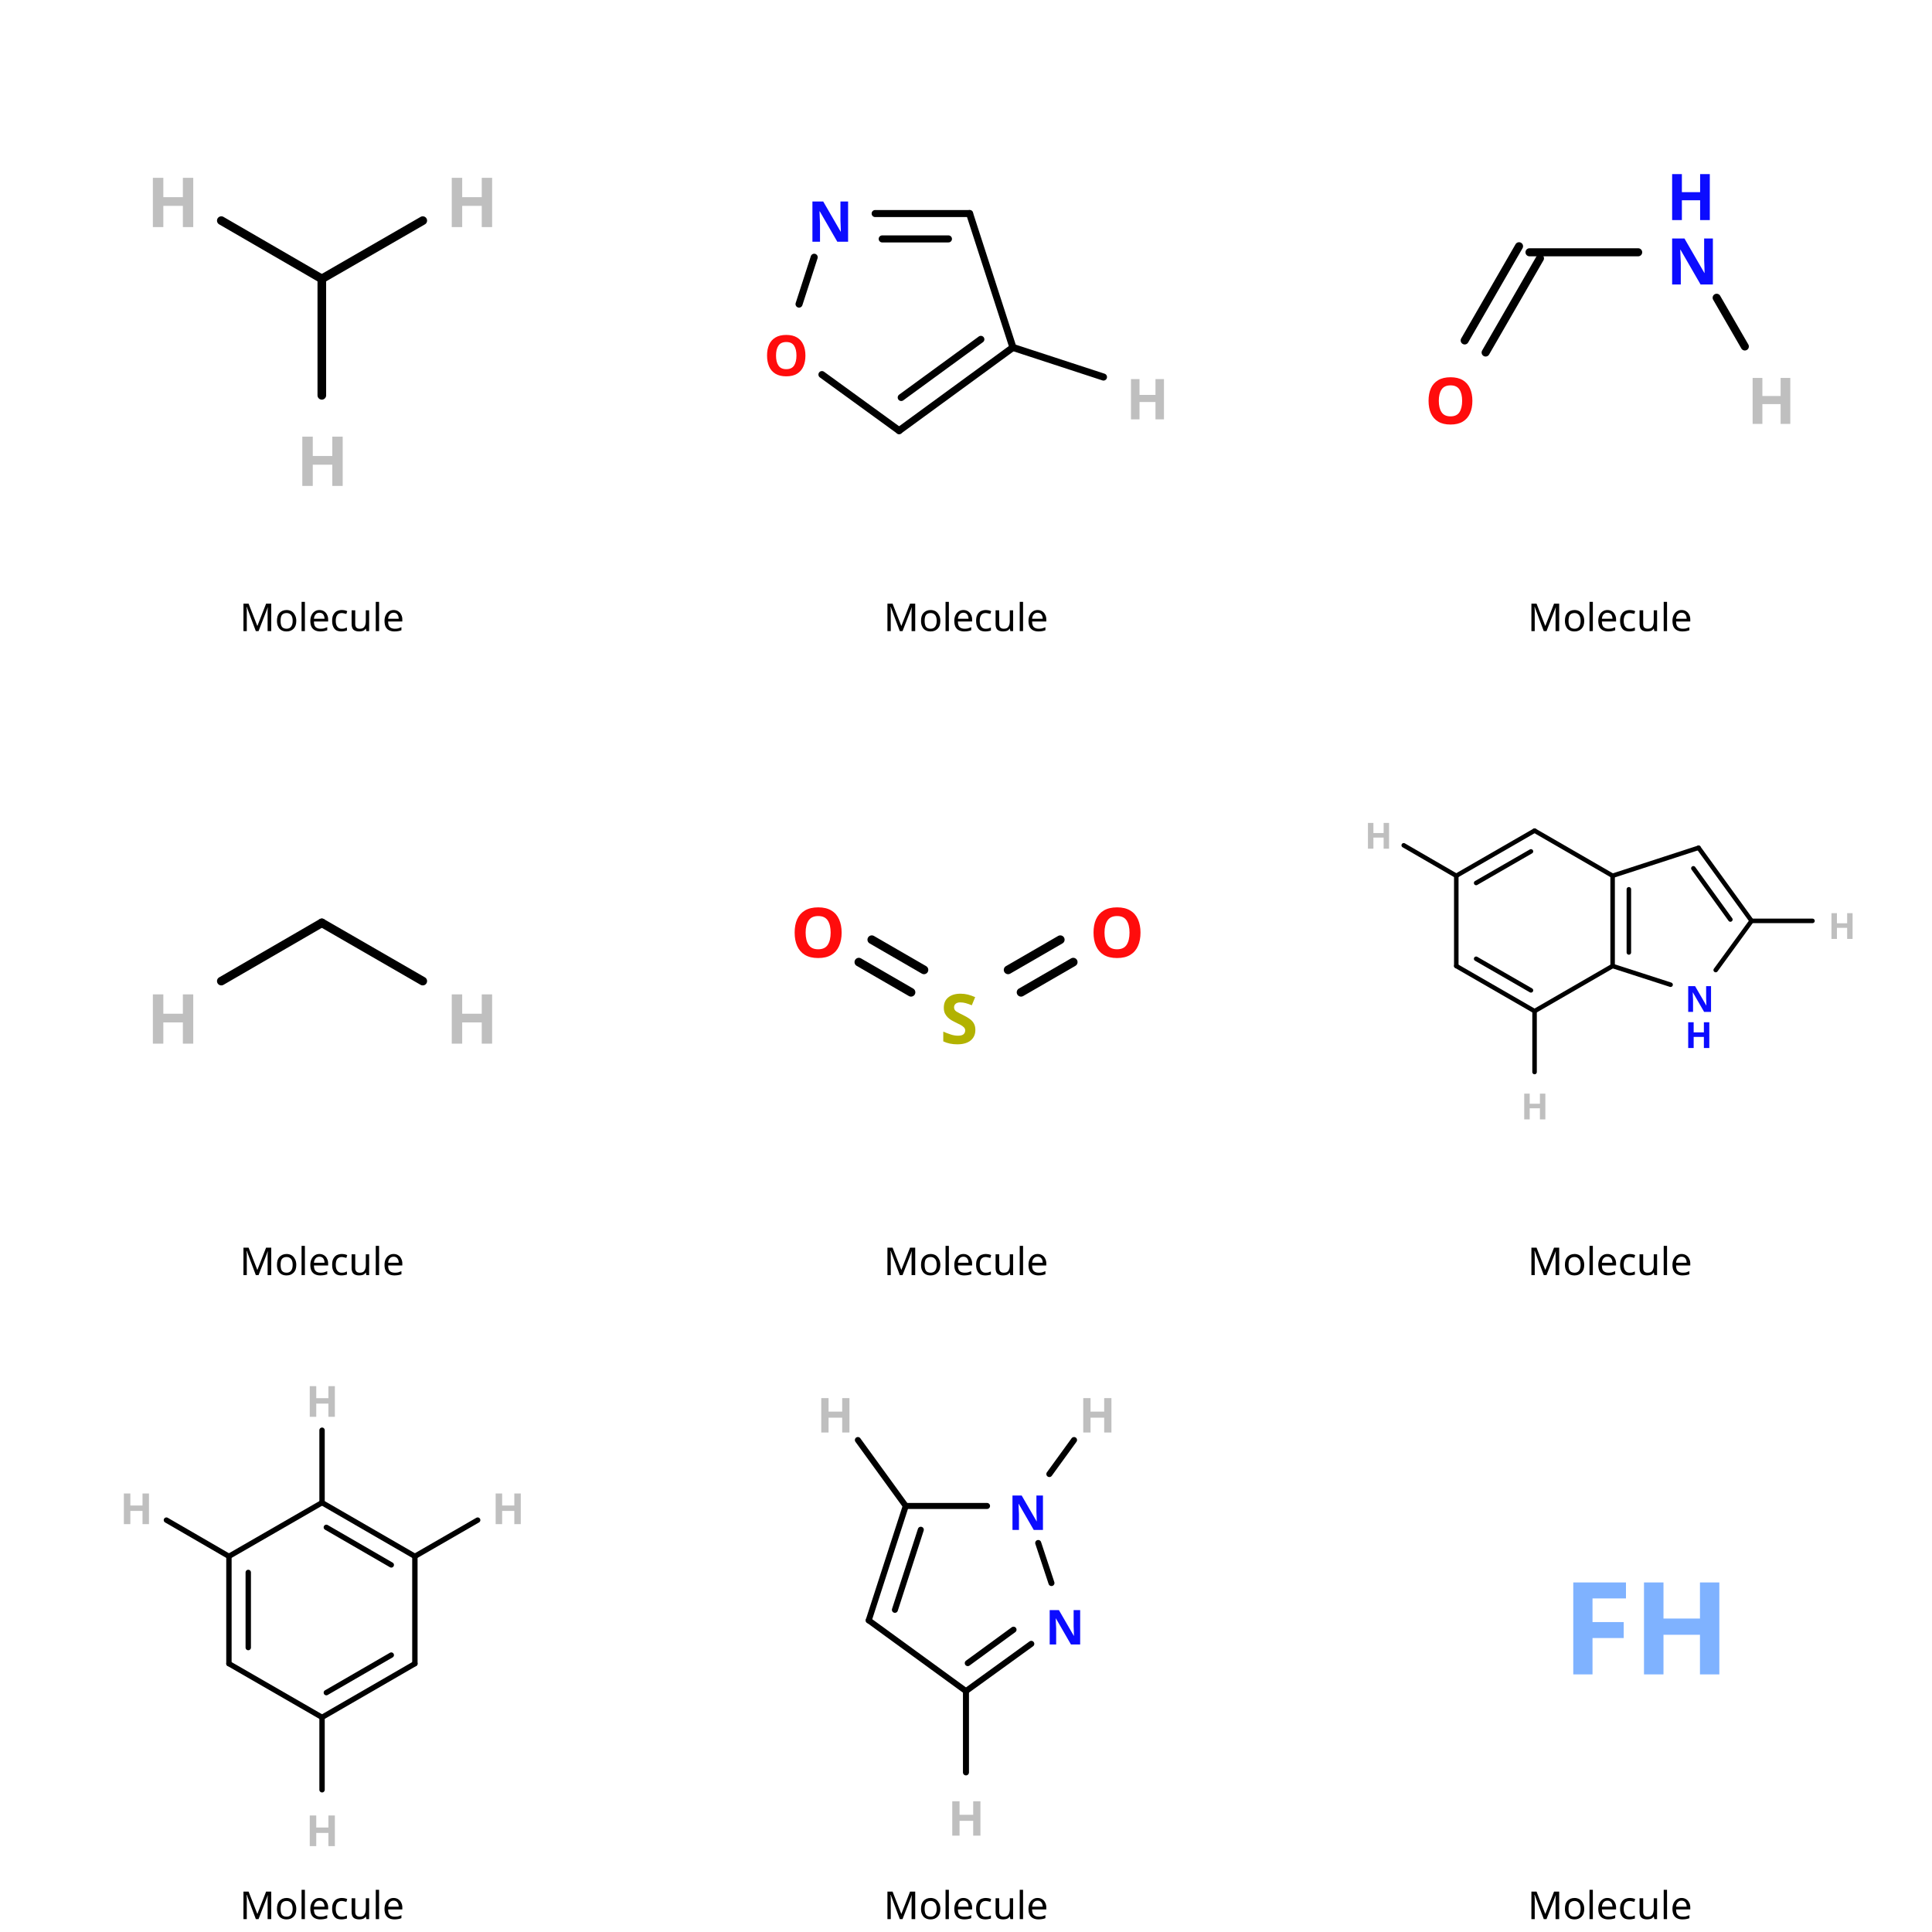
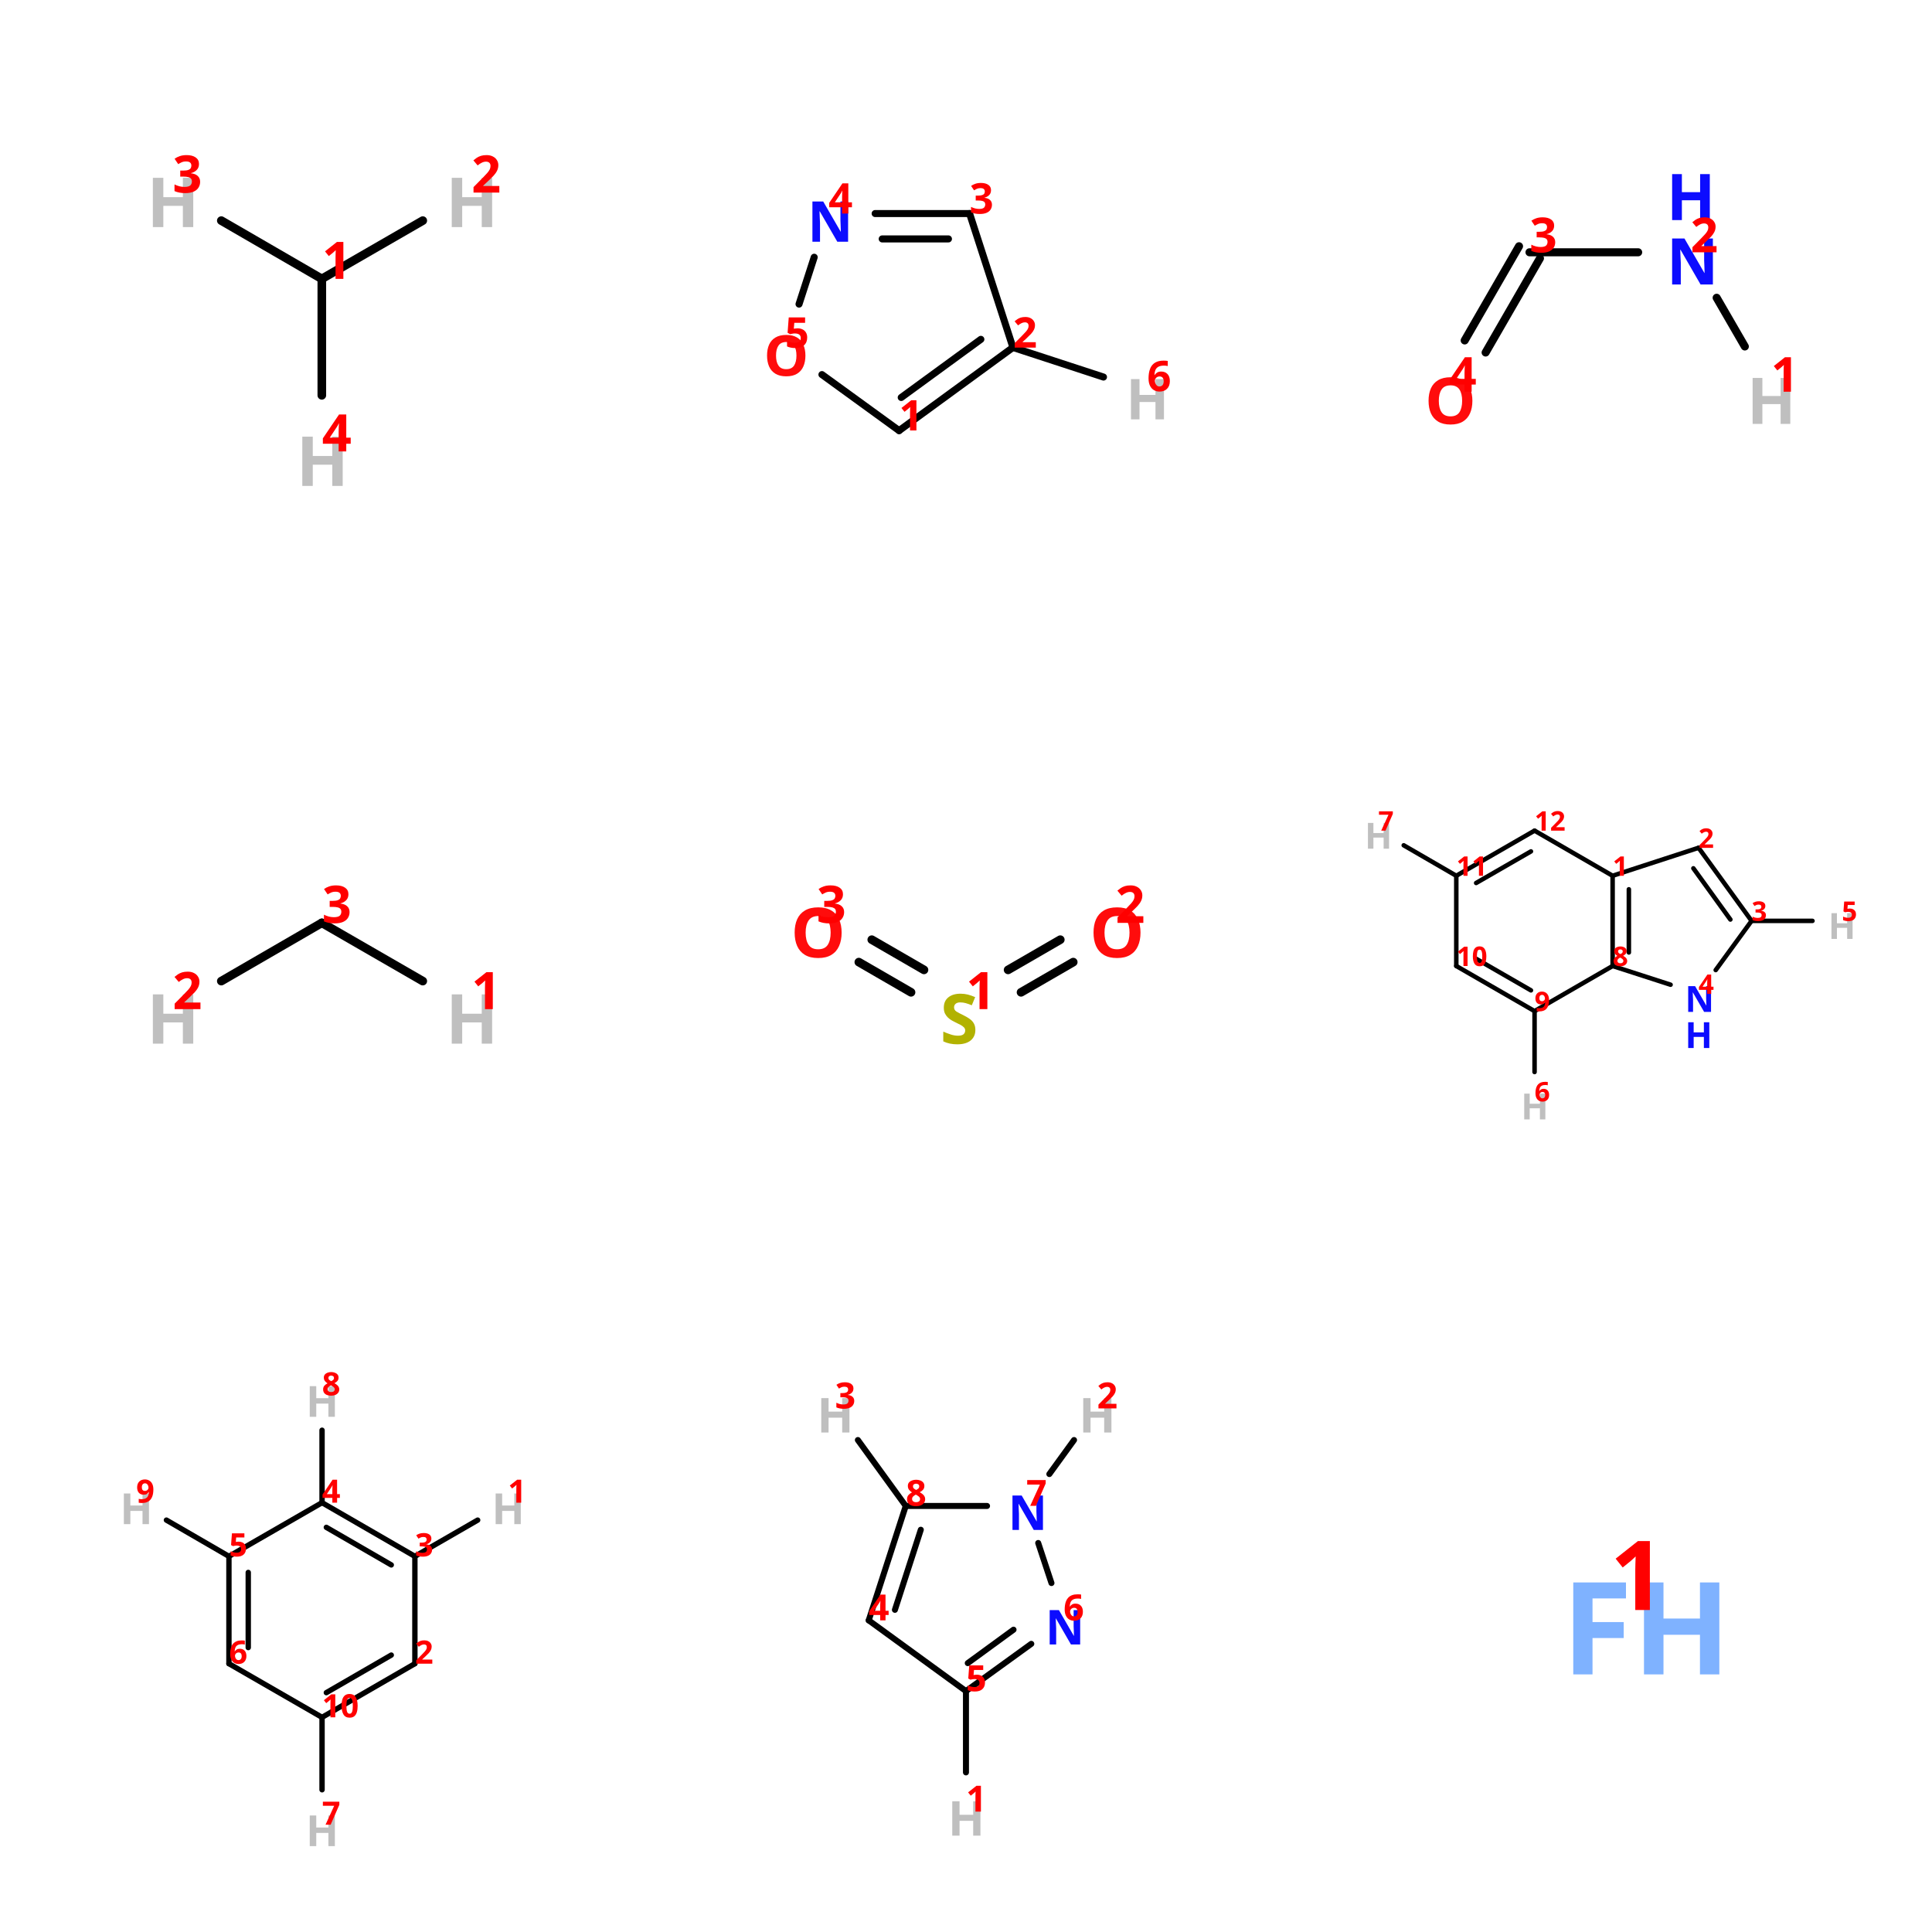
<svg xmlns="http://www.w3.org/2000/svg" version="1.1" id="topsvg" x="0" y="0" width="100%" height="100%" viewBox="0 0 100 100">
  <rect x="0" y="0" width="100" height="100" fill="white" />
  <g transform="translate(0,0)">
    <svg width="33.333" height="33.333" x="0" y="0" viewBox="0 0 149.282 140" font-family="sans-serif" stroke="rgb(0,0,0)" stroke-width="2" stroke-linecap="round">
      <line x1="74.6" y1="60.0" x2="98.0" y2="46.5" opacity="1.0" stroke="rgb(0,0,0)" stroke-width="2.0" />
      <line x1="74.6" y1="60.0" x2="51.3" y2="46.5" opacity="1.0" stroke="rgb(0,0,0)" stroke-width="2.0" />
      <line x1="74.6" y1="60.0" x2="74.6" y2="87.0" opacity="1.0" stroke="rgb(0,0,0)" stroke-width="2.0" />
      <text x="103.282" y="48" fill="rgb(191,191,191)" stroke-width="0" font-weight="bold" font-size="16">H</text>
      <text x="34" y="48" fill="rgb(191,191,191)" stroke-width="0" font-weight="bold" font-size="16">H</text>
      <text x="68.641" y="108" fill="rgb(191,191,191)" stroke-width="0" font-weight="bold" font-size="16">H</text>
+       <text x="74.641" y="60" fill="rgb(255,0,0)" stroke-width="0" font-weight="bold" font-size="12">1</text>
+       <text x="109.282" y="40" fill="rgb(255,0,0)" stroke-width="0" font-weight="bold" font-size="12">2</text>
+       <text x="40" y="40" fill="rgb(255,0,0)" stroke-width="0" font-weight="bold" font-size="12">3</text>
+       <text x="74.641" y="100" fill="rgb(255,0,0)" stroke-width="0" font-weight="bold" font-size="12">4</text>
    </svg>
  </g>
-   <text text-anchor="middle" font-size="2" fill="black" font-family="sans-serif" x="16.667" y="32.667">Molecule</text>
  <g transform="translate(33.33333,0)">
    <svg width="33.333" height="33.333" x="0" y="0" viewBox="0 0 182.764 141.554" font-family="sans-serif" stroke="rgb(0,0,0)" stroke-width="2" stroke-linecap="round">
      <line x1="104.7" y1="78.0" x2="130.4" y2="86.4" opacity="1.0" stroke="rgb(0,0,0)" stroke-width="2.0" />
      <line x1="92.4" y1="40.0" x2="65.6" y2="40.0" opacity="1.0" stroke="rgb(0,0,0)" stroke-width="2.0" />
      <line x1="86.4" y1="47.2" x2="67.6" y2="47.2" opacity="1.0" stroke="rgb(0,0,0)" stroke-width="2.0" />
      <line x1="48.3" y1="52.4" x2="44.0" y2="65.7" opacity="1.0" stroke="rgb(0,0,0)" stroke-width="2.0" />
      <line x1="50.5" y1="85.7" x2="72.4" y2="101.6" opacity="1.0" stroke="rgb(0,0,0)" stroke-width="2.0" />
      <line x1="72.4" y1="101.6" x2="104.7" y2="78.0" opacity="1.0" stroke="rgb(0,0,0)" stroke-width="2.0" />
      <line x1="73.0" y1="92.2" x2="95.6" y2="75.7" opacity="1.0" stroke="rgb(0,0,0)" stroke-width="2.0" />
      <line x1="104.7" y1="78.0" x2="92.4" y2="40.0" opacity="1.0" stroke="rgb(0,0,0)" stroke-width="2.0" />
      <text x="46.361" y="48" fill="rgb(12,12,255)" stroke-width="0" font-weight="bold" font-size="16">N</text>
      <text x="34" y="86.042" fill="rgb(255,12,12)" stroke-width="0" font-weight="bold" font-size="16">O</text>
      <text x="136.764" y="98.403" fill="rgb(191,191,191)" stroke-width="0" font-weight="bold" font-size="16">H</text>
+       <text x="72.361" y="101.554" fill="rgb(255,0,0)" stroke-width="0" font-weight="bold" font-size="12">1</text>
+       <text x="104.721" y="78.042" fill="rgb(255,0,0)" stroke-width="0" font-weight="bold" font-size="12">2</text>
+       <text x="92.361" y="40" fill="rgb(255,0,0)" stroke-width="0" font-weight="bold" font-size="12">3</text>
+       <text x="52.361" y="40" fill="rgb(255,0,0)" stroke-width="0" font-weight="bold" font-size="12">4</text>
+       <text x="40" y="78.042" fill="rgb(255,0,0)" stroke-width="0" font-weight="bold" font-size="12">5</text>
+       <text x="142.764" y="90.403" fill="rgb(255,0,0)" stroke-width="0" font-weight="bold" font-size="12">6</text>
    </svg>
  </g>
-   <text text-anchor="middle" font-size="2" fill="black" font-family="sans-serif" x="50" y="32.667">Molecule</text>
  <g transform="translate(66.66667,0)">
    <svg width="33.333" height="33.333" x="0" y="0" viewBox="0 0 160 114.641" font-family="sans-serif" stroke="rgb(0,0,0)" stroke-width="2" stroke-linecap="round">
      <line x1="113.5" y1="63.4" x2="106.5" y2="51.3" opacity="1.0" stroke="rgb(0,0,0)" stroke-width="2.0" />
      <line x1="87.0" y1="40.0" x2="60.0" y2="40.0" opacity="1.0" stroke="rgb(0,0,0)" stroke-width="2.0" />
      <line x1="62.6" y1="41.5" x2="49.1" y2="64.9" opacity="1.0" stroke="rgb(0,0,0)" stroke-width="2.0" />
      <line x1="57.4" y1="38.5" x2="43.9" y2="61.9" opacity="1.0" stroke="rgb(0,0,0)" stroke-width="2.0" />
      <text x="114" y="82.641" fill="rgb(191,191,191)" stroke-width="0" font-weight="bold" font-size="16">H</text>
      <text x="94" y="48" fill="rgb(12,12,255)" stroke-width="0" font-weight="bold" font-size="16">N</text>
      <text x="94" y="32" fill="rgb(12,12,255)" stroke-width="0" font-weight="bold" font-size="16">H</text>
      <text x="34" y="82.641" fill="rgb(255,12,12)" stroke-width="0" font-weight="bold" font-size="16">O</text>
+       <text x="120" y="74.641" fill="rgb(255,0,0)" stroke-width="0" font-weight="bold" font-size="12">1</text>
+       <text x="100" y="40" fill="rgb(255,0,0)" stroke-width="0" font-weight="bold" font-size="12">2</text>
+       <text x="60" y="40" fill="rgb(255,0,0)" stroke-width="0" font-weight="bold" font-size="12">3</text>
+       <text x="40" y="74.641" fill="rgb(255,0,0)" stroke-width="0" font-weight="bold" font-size="12">4</text>
    </svg>
  </g>
-   <text text-anchor="middle" font-size="2" fill="black" font-family="sans-serif" x="83.333" y="32.667">Molecule</text>
  <g transform="translate(0,33.33333)">
    <svg width="33.333" height="33.333" x="0" y="0" viewBox="0 0 149.282 100" font-family="sans-serif" stroke="rgb(0,0,0)" stroke-width="2" stroke-linecap="round">
      <line x1="98.0" y1="53.5" x2="74.6" y2="40.0" opacity="1.0" stroke="rgb(0,0,0)" stroke-width="2.0" />
      <line x1="51.3" y1="53.5" x2="74.6" y2="40.0" opacity="1.0" stroke="rgb(0,0,0)" stroke-width="2.0" />
      <text x="103.282" y="68" fill="rgb(191,191,191)" stroke-width="0" font-weight="bold" font-size="16">H</text>
      <text x="34" y="68" fill="rgb(191,191,191)" stroke-width="0" font-weight="bold" font-size="16">H</text>
+       <text x="109.282" y="60" fill="rgb(255,0,0)" stroke-width="0" font-weight="bold" font-size="12">1</text>
+       <text x="40" y="60" fill="rgb(255,0,0)" stroke-width="0" font-weight="bold" font-size="12">2</text>
+       <text x="74.641" y="40" fill="rgb(255,0,0)" stroke-width="0" font-weight="bold" font-size="12">3</text>
    </svg>
  </g>
-   <text text-anchor="middle" font-size="2" fill="black" font-family="sans-serif" x="16.667" y="66">Molecule</text>
  <g transform="translate(33.33333,33.33333)">
    <svg width="33.333" height="33.333" x="0" y="0" viewBox="0 0 149.282 100" font-family="sans-serif" stroke="rgb(0,0,0)" stroke-width="2" stroke-linecap="round">
      <line x1="84.4" y1="50.9" x2="96.5" y2="43.9" opacity="1.0" stroke="rgb(0,0,0)" stroke-width="2.0" />
      <line x1="87.4" y1="56.1" x2="99.5" y2="49.1" opacity="1.0" stroke="rgb(0,0,0)" stroke-width="2.0" />
      <line x1="61.9" y1="56.1" x2="49.8" y2="49.1" opacity="1.0" stroke="rgb(0,0,0)" stroke-width="2.0" />
      <line x1="64.9" y1="50.9" x2="52.8" y2="43.9" opacity="1.0" stroke="rgb(0,0,0)" stroke-width="2.0" />
      <text x="68.641" y="68" fill="rgb(178,178,0)" stroke-width="0" font-weight="bold" font-size="16">S</text>
      <text x="103.282" y="48" fill="rgb(255,12,12)" stroke-width="0" font-weight="bold" font-size="16">O</text>
      <text x="34" y="48" fill="rgb(255,12,12)" stroke-width="0" font-weight="bold" font-size="16">O</text>
+       <text x="74.641" y="60" fill="rgb(255,0,0)" stroke-width="0" font-weight="bold" font-size="12">1</text>
+       <text x="109.282" y="40" fill="rgb(255,0,0)" stroke-width="0" font-weight="bold" font-size="12">2</text>
+       <text x="40" y="40" fill="rgb(255,0,0)" stroke-width="0" font-weight="bold" font-size="12">3</text>
    </svg>
  </g>
-   <text text-anchor="middle" font-size="2" fill="black" font-family="sans-serif" x="50" y="66">Molecule</text>
  <g transform="translate(66.66667,33.33333)">
    <svg width="33.333" height="33.333" x="0" y="0" viewBox="0 0 285.477 200" font-family="sans-serif" stroke="rgb(0,0,0)" stroke-width="2" stroke-linecap="round">
      <line x1="205.5" y1="80.0" x2="232.5" y2="80.0" opacity="1.0" stroke="rgb(0,0,0)" stroke-width="2.0" />
      <line x1="109.3" y1="147.0" x2="109.3" y2="120.0" opacity="1.0" stroke="rgb(0,0,0)" stroke-width="2.0" />
      <line x1="51.3" y1="46.5" x2="74.6" y2="60.0" opacity="1.0" stroke="rgb(0,0,0)" stroke-width="2.0" />
      <line x1="182.0" y1="47.6" x2="143.9" y2="60.0" opacity="1.0" stroke="rgb(0,0,0)" stroke-width="2.0" />
      <line x1="143.9" y1="60.0" x2="143.9" y2="100.0" opacity="1.0" stroke="rgb(0,0,0)" stroke-width="2.0" />
      <line x1="151.1" y1="66.0" x2="151.1" y2="94.0" opacity="1.0" stroke="rgb(0,0,0)" stroke-width="2.0" />
      <line x1="143.9" y1="100.0" x2="169.6" y2="108.3" opacity="1.0" stroke="rgb(0,0,0)" stroke-width="2.0" />
      <line x1="189.6" y1="101.8" x2="205.5" y2="80.0" opacity="1.0" stroke="rgb(0,0,0)" stroke-width="2.0" />
      <line x1="205.5" y1="80.0" x2="182.0" y2="47.6" opacity="1.0" stroke="rgb(0,0,0)" stroke-width="2.0" />
      <line x1="196.1" y1="79.4" x2="179.7" y2="56.7" opacity="1.0" stroke="rgb(0,0,0)" stroke-width="2.0" />
      <line x1="109.3" y1="120.0" x2="74.6" y2="100.0" opacity="1.0" stroke="rgb(0,0,0)" stroke-width="2.0" />
      <line x1="107.7" y1="110.8" x2="83.4" y2="96.8" opacity="1.0" stroke="rgb(0,0,0)" stroke-width="2.0" />
      <line x1="74.6" y1="100.0" x2="74.6" y2="60.0" opacity="1.0" stroke="rgb(0,0,0)" stroke-width="2.0" />
      <line x1="74.6" y1="60.0" x2="109.3" y2="40.0" opacity="1.0" stroke="rgb(0,0,0)" stroke-width="2.0" />
      <line x1="83.4" y1="63.2" x2="107.7" y2="49.2" opacity="1.0" stroke="rgb(0,0,0)" stroke-width="2.0" />
      <line x1="109.3" y1="40.0" x2="143.9" y2="60.0" opacity="1.0" stroke="rgb(0,0,0)" stroke-width="2.0" />
      <line x1="143.9" y1="100.0" x2="109.3" y2="120.0" opacity="1.0" stroke="rgb(0,0,0)" stroke-width="2.0" />
      <text x="175.965" y="120.361" fill="rgb(12,12,255)" stroke-width="0" font-weight="bold" font-size="16">N</text>
      <text x="175.965" y="136.361" fill="rgb(12,12,255)" stroke-width="0" font-weight="bold" font-size="16">H</text>
      <text x="239.477" y="88" fill="rgb(191,191,191)" stroke-width="0" font-weight="bold" font-size="16">H</text>
      <text x="103.282" y="168" fill="rgb(191,191,191)" stroke-width="0" font-weight="bold" font-size="16">H</text>
      <text x="34" y="48" fill="rgb(191,191,191)" stroke-width="0" font-weight="bold" font-size="16">H</text>
+       <text x="143.923" y="60" fill="rgb(255,0,0)" stroke-width="0" font-weight="bold" font-size="12">1</text>
+       <text x="181.965" y="47.639" fill="rgb(255,0,0)" stroke-width="0" font-weight="bold" font-size="12">2</text>
+       <text x="205.477" y="80" fill="rgb(255,0,0)" stroke-width="0" font-weight="bold" font-size="12">3</text>
+       <text x="181.965" y="112.361" fill="rgb(255,0,0)" stroke-width="0" font-weight="bold" font-size="12">4</text>
+       <text x="245.477" y="80" fill="rgb(255,0,0)" stroke-width="0" font-weight="bold" font-size="12">5</text>
+       <text x="109.282" y="160" fill="rgb(255,0,0)" stroke-width="0" font-weight="bold" font-size="12">6</text>
+       <text x="40" y="40" fill="rgb(255,0,0)" stroke-width="0" font-weight="bold" font-size="12">7</text>
+       <text x="143.923" y="100" fill="rgb(255,0,0)" stroke-width="0" font-weight="bold" font-size="12">8</text>
+       <text x="109.282" y="120" fill="rgb(255,0,0)" stroke-width="0" font-weight="bold" font-size="12">9</text>
+       <text x="74.641" y="100" fill="rgb(255,0,0)" stroke-width="0" font-weight="bold" font-size="12">10</text>
+       <text x="74.641" y="60" fill="rgb(255,0,0)" stroke-width="0" font-weight="bold" font-size="12">11</text>
+       <text x="109.282" y="40" fill="rgb(255,0,0)" stroke-width="0" font-weight="bold" font-size="12">12</text>
    </svg>
  </g>
-   <text text-anchor="middle" font-size="2" fill="black" font-family="sans-serif" x="83.333" y="66">Molecule</text>
  <g transform="translate(0,66.66667)">
    <svg width="33.333" height="33.333" x="0" y="0" viewBox="0 0 218.564 240" font-family="sans-serif" stroke="rgb(0,0,0)" stroke-width="2" stroke-linecap="round">
      <line x1="167.3" y1="86.5" x2="143.9" y2="100.0" opacity="1.0" stroke="rgb(0,0,0)" stroke-width="2.0" />
      <line x1="109.3" y1="80.0" x2="109.3" y2="53.0" opacity="1.0" stroke="rgb(0,0,0)" stroke-width="2.0" />
      <line x1="74.6" y1="100.0" x2="51.3" y2="86.5" opacity="1.0" stroke="rgb(0,0,0)" stroke-width="2.0" />
      <line x1="109.3" y1="187.0" x2="109.3" y2="160.0" opacity="1.0" stroke="rgb(0,0,0)" stroke-width="2.0" />
      <line x1="143.9" y1="140.0" x2="143.9" y2="100.0" opacity="1.0" stroke="rgb(0,0,0)" stroke-width="2.0" />
      <line x1="143.9" y1="100.0" x2="109.3" y2="80.0" opacity="1.0" stroke="rgb(0,0,0)" stroke-width="2.0" />
      <line x1="135.1" y1="103.2" x2="110.9" y2="89.2" opacity="1.0" stroke="rgb(0,0,0)" stroke-width="2.0" />
      <line x1="109.3" y1="80.0" x2="74.6" y2="100.0" opacity="1.0" stroke="rgb(0,0,0)" stroke-width="2.0" />
      <line x1="74.6" y1="100.0" x2="74.6" y2="140.0" opacity="1.0" stroke="rgb(0,0,0)" stroke-width="2.0" />
      <line x1="81.8" y1="106.0" x2="81.8" y2="134.0" opacity="1.0" stroke="rgb(0,0,0)" stroke-width="2.0" />
      <line x1="74.6" y1="140.0" x2="109.3" y2="160.0" opacity="1.0" stroke="rgb(0,0,0)" stroke-width="2.0" />
      <line x1="109.3" y1="160.0" x2="143.9" y2="140.0" opacity="1.0" stroke="rgb(0,0,0)" stroke-width="2.0" />
      <line x1="110.9" y1="150.8" x2="135.1" y2="136.8" opacity="1.0" stroke="rgb(0,0,0)" stroke-width="2.0" />
      <text x="172.564" y="88" fill="rgb(191,191,191)" stroke-width="0" font-weight="bold" font-size="16">H</text>
      <text x="103.282" y="208" fill="rgb(191,191,191)" stroke-width="0" font-weight="bold" font-size="16">H</text>
      <text x="103.282" y="48" fill="rgb(191,191,191)" stroke-width="0" font-weight="bold" font-size="16">H</text>
      <text x="34" y="88" fill="rgb(191,191,191)" stroke-width="0" font-weight="bold" font-size="16">H</text>
+       <text x="178.564" y="80" fill="rgb(255,0,0)" stroke-width="0" font-weight="bold" font-size="12">1</text>
+       <text x="143.923" y="140" fill="rgb(255,0,0)" stroke-width="0" font-weight="bold" font-size="12">2</text>
+       <text x="143.923" y="100" fill="rgb(255,0,0)" stroke-width="0" font-weight="bold" font-size="12">3</text>
+       <text x="109.282" y="80" fill="rgb(255,0,0)" stroke-width="0" font-weight="bold" font-size="12">4</text>
+       <text x="74.641" y="100" fill="rgb(255,0,0)" stroke-width="0" font-weight="bold" font-size="12">5</text>
+       <text x="74.641" y="140" fill="rgb(255,0,0)" stroke-width="0" font-weight="bold" font-size="12">6</text>
+       <text x="109.282" y="200" fill="rgb(255,0,0)" stroke-width="0" font-weight="bold" font-size="12">7</text>
+       <text x="109.282" y="40" fill="rgb(255,0,0)" stroke-width="0" font-weight="bold" font-size="12">8</text>
+       <text x="40" y="80" fill="rgb(255,0,0)" stroke-width="0" font-weight="bold" font-size="12">9</text>
+       <text x="109.282" y="160" fill="rgb(255,0,0)" stroke-width="0" font-weight="bold" font-size="12">10</text>
    </svg>
  </g>
-   <text text-anchor="middle" font-size="2" fill="black" font-family="sans-serif" x="16.667" y="99.333">Molecule</text>
  <g transform="translate(33.33333,66.66667)">
    <svg width="33.333" height="33.333" x="0" y="0" viewBox="0 0 167.023 213.914" font-family="sans-serif" stroke="rgb(0,0,0)" stroke-width="2" stroke-linecap="round">
      <line x1="83.5" y1="160.9" x2="83.5" y2="133.9" opacity="1.0" stroke="rgb(0,0,0)" stroke-width="2.0" />
      <line x1="119.4" y1="50.5" x2="111.2" y2="61.8" opacity="1.0" stroke="rgb(0,0,0)" stroke-width="2.0" />
      <line x1="47.6" y1="50.5" x2="63.5" y2="72.4" opacity="1.0" stroke="rgb(0,0,0)" stroke-width="2.0" />
      <line x1="51.2" y1="110.4" x2="83.5" y2="133.9" opacity="1.0" stroke="rgb(0,0,0)" stroke-width="2.0" />
      <line x1="83.5" y1="133.9" x2="105.2" y2="118.2" opacity="1.0" stroke="rgb(0,0,0)" stroke-width="2.0" />
      <line x1="84.1" y1="124.6" x2="99.3" y2="113.5" opacity="1.0" stroke="rgb(0,0,0)" stroke-width="2.0" />
      <line x1="111.9" y1="98.0" x2="107.5" y2="84.7" opacity="1.0" stroke="rgb(0,0,0)" stroke-width="2.0" />
      <line x1="90.5" y1="72.4" x2="63.5" y2="72.4" opacity="1.0" stroke="rgb(0,0,0)" stroke-width="2.0" />
      <line x1="63.5" y1="72.4" x2="51.2" y2="110.4" opacity="1.0" stroke="rgb(0,0,0)" stroke-width="2.0" />
      <line x1="68.5" y1="80.3" x2="59.9" y2="106.9" opacity="1.0" stroke="rgb(0,0,0)" stroke-width="2.0" />
      <text x="77.511" y="181.914" fill="rgb(191,191,191)" stroke-width="0" font-weight="bold" font-size="16">H</text>
      <text x="121.023" y="48" fill="rgb(191,191,191)" stroke-width="0" font-weight="bold" font-size="16">H</text>
      <text x="34" y="48" fill="rgb(191,191,191)" stroke-width="0" font-weight="bold" font-size="16">H</text>
      <text x="109.872" y="118.403" fill="rgb(12,12,255)" stroke-width="0" font-weight="bold" font-size="16">N</text>
      <text x="97.511" y="80.361" fill="rgb(12,12,255)" stroke-width="0" font-weight="bold" font-size="16">N</text>
+       <text x="83.511" y="173.914" fill="rgb(255,0,0)" stroke-width="0" font-weight="bold" font-size="12">1</text>
+       <text x="127.023" y="40" fill="rgb(255,0,0)" stroke-width="0" font-weight="bold" font-size="12">2</text>
+       <text x="40" y="40" fill="rgb(255,0,0)" stroke-width="0" font-weight="bold" font-size="12">3</text>
+       <text x="51.151" y="110.403" fill="rgb(255,0,0)" stroke-width="0" font-weight="bold" font-size="12">4</text>
+       <text x="83.511" y="133.914" fill="rgb(255,0,0)" stroke-width="0" font-weight="bold" font-size="12">5</text>
+       <text x="115.872" y="110.403" fill="rgb(255,0,0)" stroke-width="0" font-weight="bold" font-size="12">6</text>
+       <text x="103.511" y="72.361" fill="rgb(255,0,0)" stroke-width="0" font-weight="bold" font-size="12">7</text>
+       <text x="63.511" y="72.361" fill="rgb(255,0,0)" stroke-width="0" font-weight="bold" font-size="12">8</text>
    </svg>
  </g>
-   <text text-anchor="middle" font-size="2" fill="black" font-family="sans-serif" x="50" y="99.333">Molecule</text>
  <g transform="translate(66.66667,66.66667)">
    <svg width="33.333" height="33.333" x="0" y="0" viewBox="0 0 80 80" font-family="sans-serif" stroke="rgb(0,0,0)" stroke-width="2" stroke-linecap="round">
      <text x="34" y="48" fill="rgb(127,178,255)" stroke-width="0" font-weight="bold" font-size="16">FH</text>
+       <text x="40" y="40" fill="rgb(255,0,0)" stroke-width="0" font-weight="bold" font-size="12">1</text>
    </svg>
  </g>
-   <text text-anchor="middle" font-size="2" fill="black" font-family="sans-serif" x="83.333" y="99.333">Molecule</text>
</svg>
